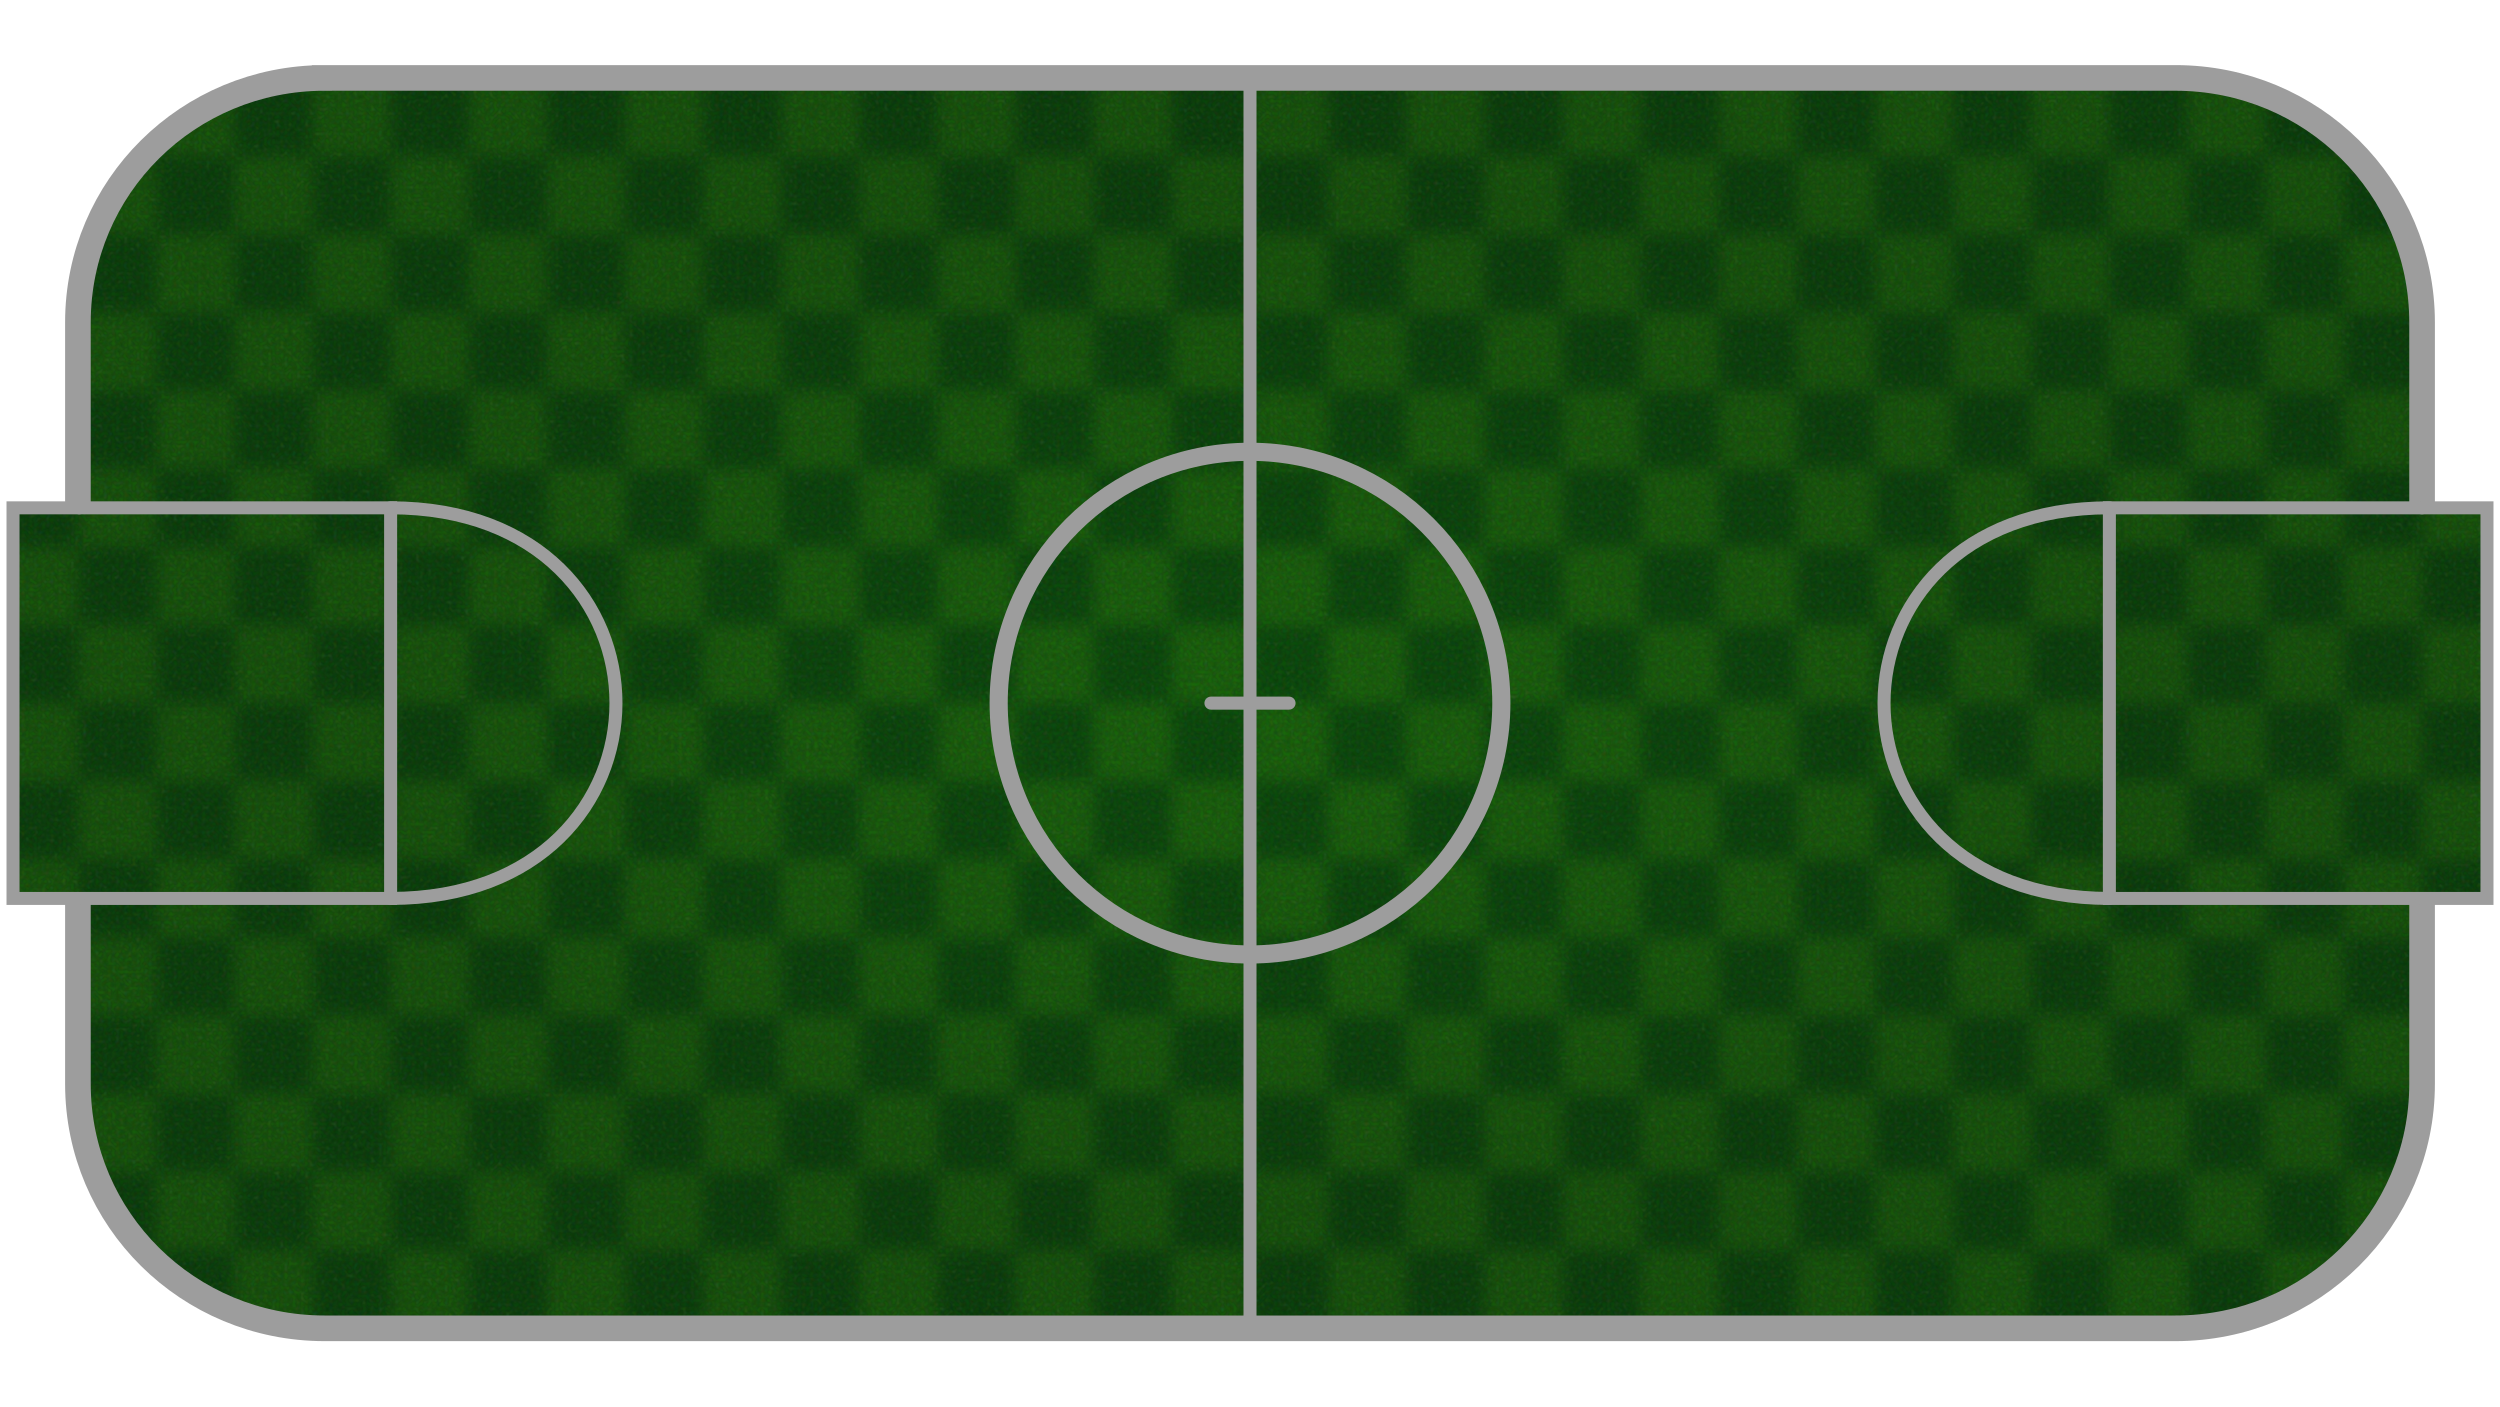
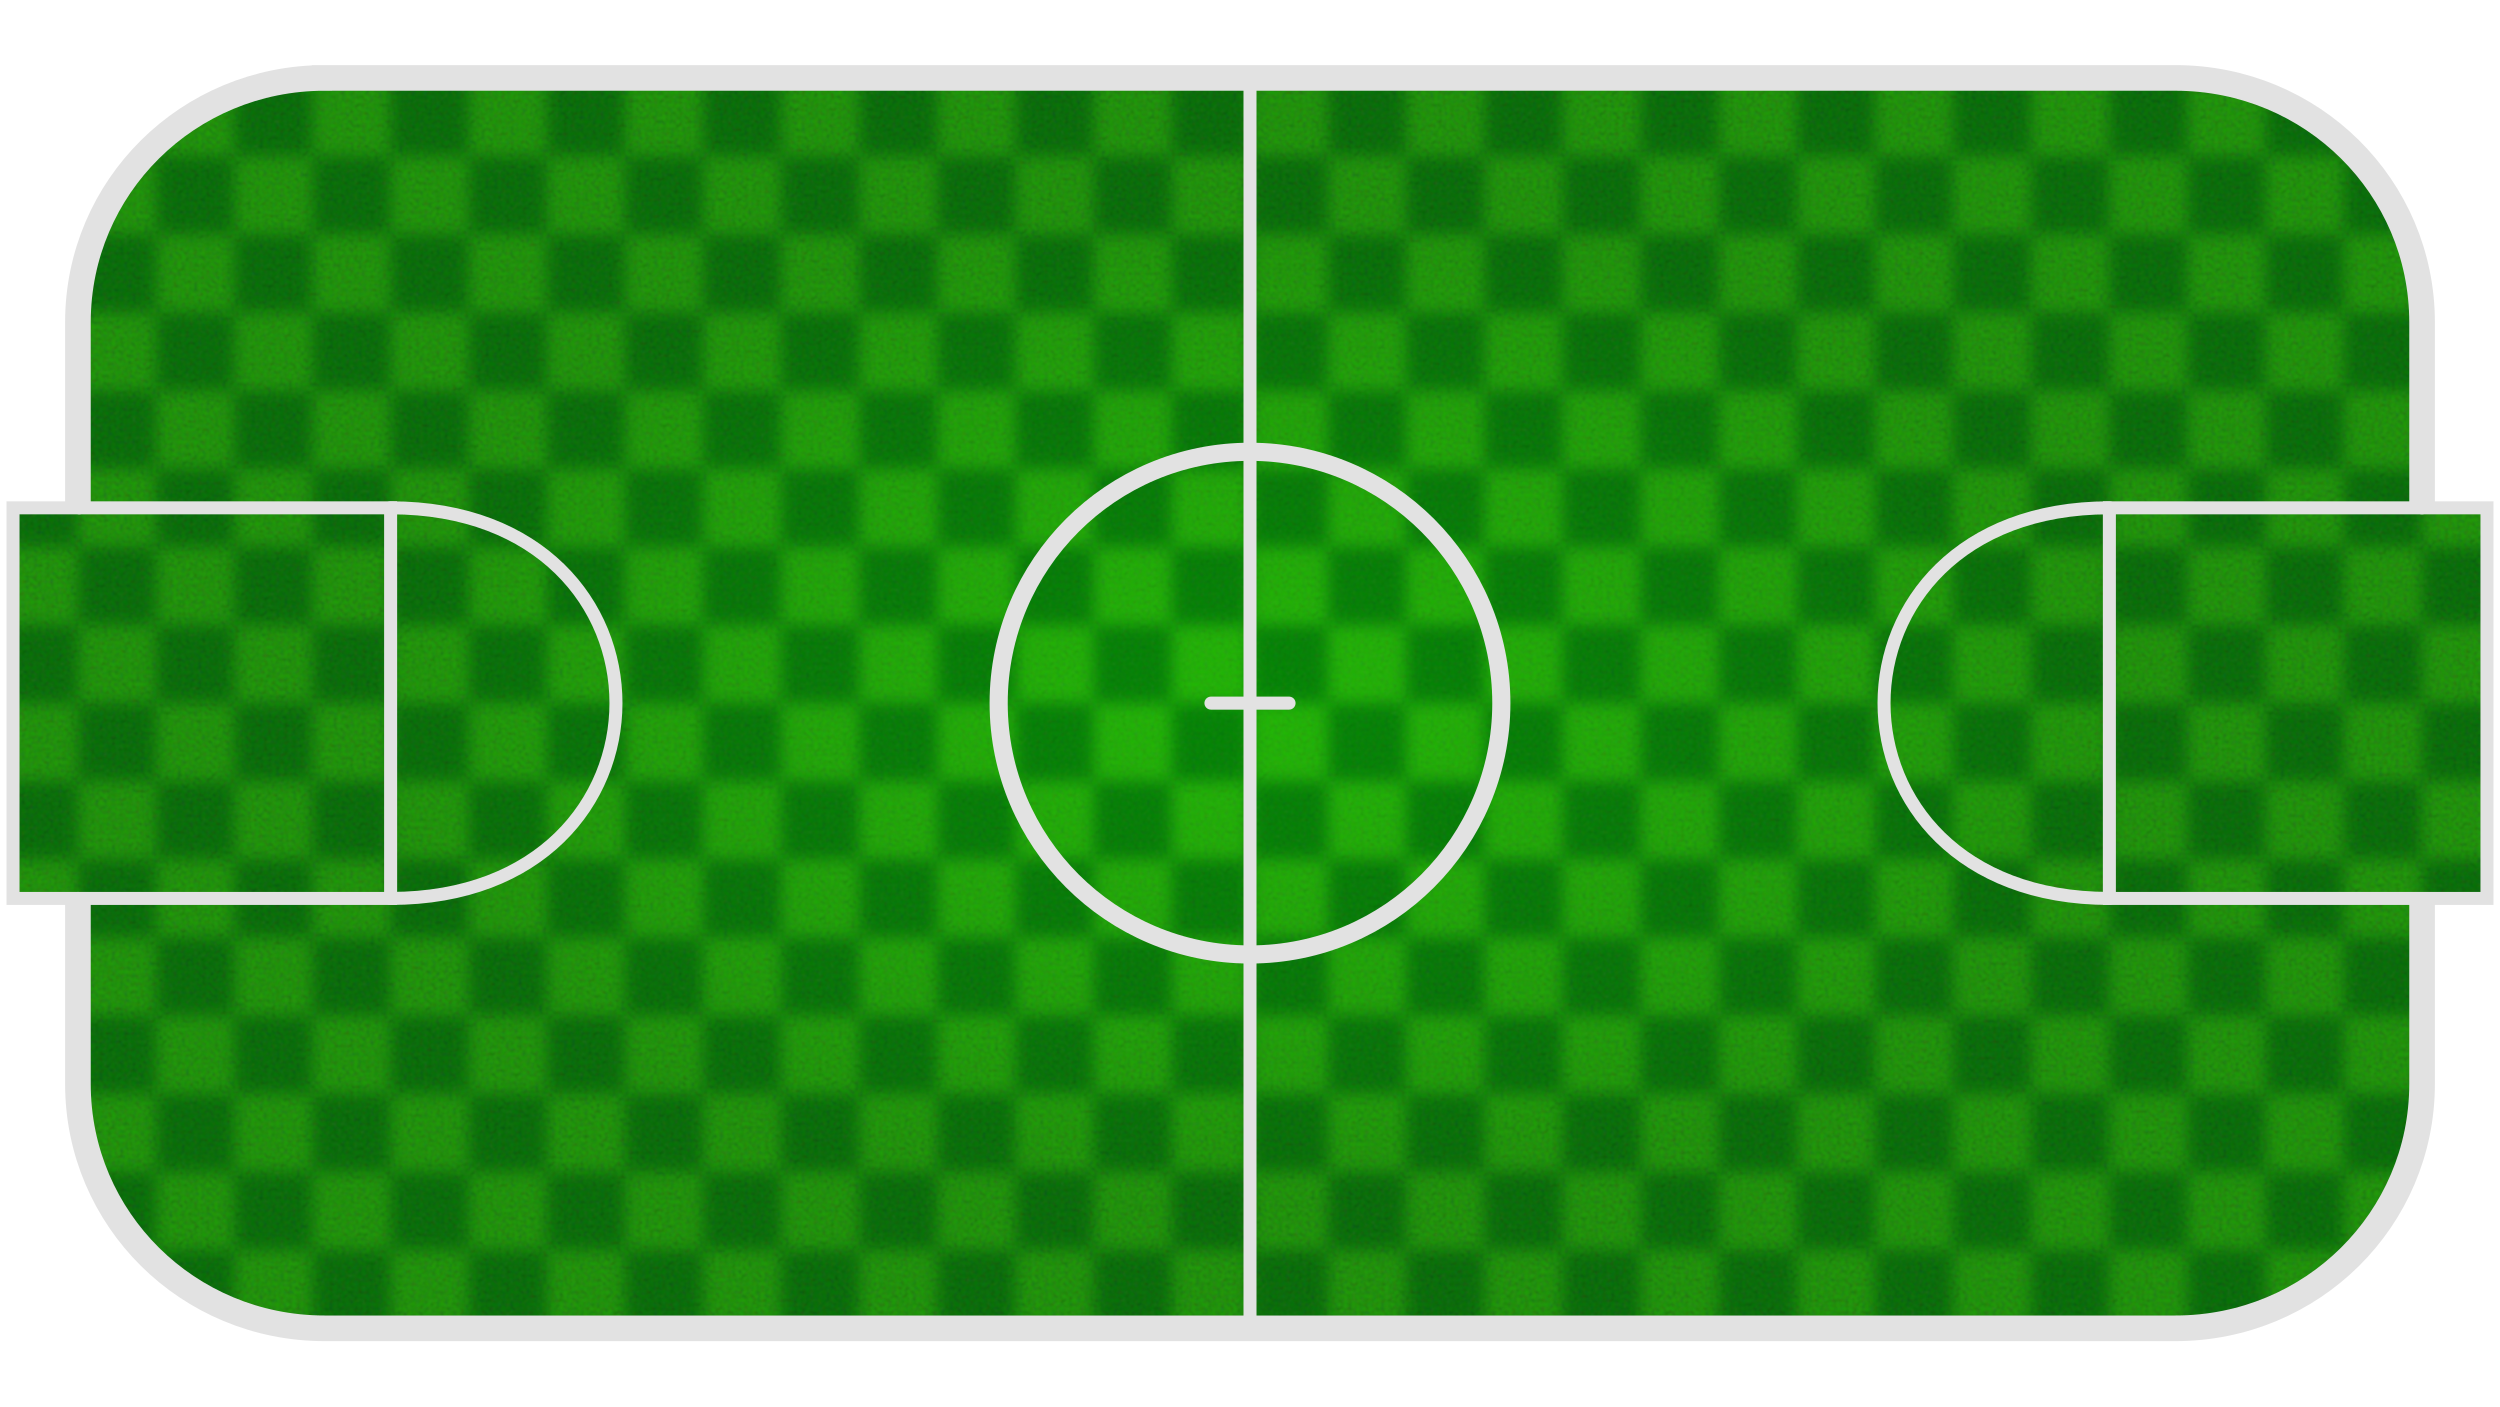
<svg xmlns="http://www.w3.org/2000/svg" xmlns:xlink="http://www.w3.org/1999/xlink" width="1920" height="1080" viewBox="0 0 1920 1080" version="1.1" id="svg1" xml:space="preserve">
  <style id="style4910">
.measure-arrow
{
}
.measure-label
{

}
.measure-line
{
}</style>
  <defs id="defs1">
    <clipPath clipPathUnits="userSpaceOnUse" id="clipPath4946">
      <rect style="fill:#000000;stroke:#000000;stroke-width:0;stroke-linejoin:bevel;paint-order:stroke markers fill;stop-color:#000000" id="rect5-4" width="20" height="200" x="530" y="595" />
    </clipPath>
    <clipPath clipPathUnits="userSpaceOnUse" id="clipPath55">
      <path id="path55" style="stroke-width:0.1;stroke-linecap:square;paint-order:markers fill stroke;stop-color:#000000" d="m 1736.615,-745.573 h 1589.476 v 72.467 H 1736.615 Z" />
    </clipPath>
    <clipPath clipPathUnits="userSpaceOnUse" id="clipPath54">
      <path id="path54" style="stroke-width:0.1;stroke-linecap:square;paint-order:markers fill stroke;stop-color:#000000" d="m 1691.199,-792.32 h 1634.892 v 92.828 H 1691.199 Z" />
    </clipPath>
    <clipPath clipPathUnits="userSpaceOnUse" id="clipPath5">
      <path id="path5" style="stroke-width:0.1;stroke-linecap:square;paint-order:markers fill stroke;stop-color:#000000" d="m 438.251,553.764 859.871,0 v 201.396 l -859.871,0 z" />
    </clipPath>
    <linearGradient id="linearGradient4927">
-       <stop style="stop-color:#151515;stop-opacity:0.629;" offset="0" id="stop4927" />
-       <stop style="stop-color:#151515;stop-opacity:0.689;" offset="0.7" id="stop4928" />
+       <stop style="stop-color:#151515;stop-opacity:0.244;" offset="0" id="stop4927" />
+       <stop style="stop-color:#151515;stop-opacity:0.415;" offset="0.7" id="stop4928" />
    </linearGradient>
    <pattern xlink:href="#Checkerboard" preserveAspectRatio="xMidYMid" id="pattern4905" patternTransform="scale(60)" x="0" y="0" />
    <pattern style="fill:#000000" patternUnits="userSpaceOnUse" width="2" height="2" patternTransform="translate(0,0) scale(10,10)" id="Checkerboard" preserveAspectRatio="xMidYMid">
      <rect style="stroke:none" x="0" y="0" width="1" height="1" id="rect209" />
      <rect style="stroke:none" x="1" y="1" width="1" height="1" id="rect211" />
    </pattern>
    <clipPath clipPathUnits="userSpaceOnUse" id="clipPath15">
      <rect style="fill:none;stroke:#000000;stroke-linecap:butt;stroke-linejoin:bevel;paint-order:stroke markers fill;stop-color:#000000" id="rect15-7" width="45.034" height="38.956" x="262.483" y="121.001" />
    </clipPath>
    <radialGradient xlink:href="#linearGradient4927" id="radialGradient4928" cx="960.098" cy="540.098" fx="960.098" fy="540.098" r="961.098" gradientTransform="matrix(0.9998977,0,0,0.5628975,0,235.98)" gradientUnits="userSpaceOnUse" />
    <filter style="color-interpolation-filters:sRGB" id="filter4928" x="-0.008" y="-0.014" width="1.016" height="1.029">
      <feGaussianBlur stdDeviation="6.075" id="feGaussianBlur4928" />
    </filter>
    <clipPath clipPathUnits="userSpaceOnUse" id="clipPath19">
      <path id="path20" style="display:none;opacity:1;fill:#000000;fill-opacity:1;stroke:none;stroke-width:10;stroke-linecap:round;stroke-linejoin:miter;stroke-miterlimit:4.2;stroke-dasharray:none;stroke-opacity:1;paint-order:stroke markers fill" d="M 43.465,390 V 690 H 75.611 V 390 Z m 1800.924,0 v 300 h 32.147 V 390 Z" />
      <path id="lpe_path-effect20" style="opacity:1;fill:#000000;fill-opacity:1;stroke:none;stroke-width:10;stroke-linecap:round;stroke-linejoin:miter;stroke-miterlimit:4.2;stroke-dasharray:none;stroke-opacity:1;paint-order:stroke markers fill" class="powerclip" d="M 45,45 H 1875 V 1035 H 45 Z M 43.465,390 V 690 H 75.611 V 390 Z m 1800.924,0 v 300 h 32.147 V 390 Z" />
    </clipPath>
    <clipPath clipPathUnits="userSpaceOnUse" id="clipPath22">
      <path id="path22" style="display:block;opacity:1;fill:#000000;fill-opacity:1;stroke:#000000;stroke-width:19.669;stroke-linecap:round;stroke-linejoin:miter;stroke-miterlimit:4.2;stroke-dasharray:none;stroke-opacity:1;paint-order:stroke markers fill" d="M 250.145,60.373 C 145.266,60.373 60.834,144.013 60.834,247.908 V 390 H 10 v 300 h 50.834 v 142.092 c 0,103.895 84.432,187.535 189.311,187.535 H 1669.855 c 104.878,0 189.31,-83.64 189.31,-187.535 V 690 H 1910 V 390 h -50.834 V 247.908 c 0,-103.895 -84.432,-187.535 -189.31,-187.535 z" />
    </clipPath>
    <filter style="color-interpolation-filters:sRGB;" id="filter2" x="0" y="0" width="1" height="1">
      <feTurbulence type="fractalNoise" numOctaves="1" baseFrequency="0.317" seed="422" result="result0" id="feTurbulence1" />
      <feColorMatrix result="result4" values="1 0 0 0 0 0 1 0 0 0 0 0 1 0 0 0 0 0 1 0" type="matrix" id="feColorMatrix1" />
      <feComposite in="SourceGraphic" in2="result4" operator="arithmetic" k1="1.25" k2="0.5" k3="0.5" result="result2" id="feComposite1" />
      <feBlend result="result5" mode="overlay" in="result2" in2="SourceGraphic" id="feBlend1" />
      <feComposite in="result5" in2="SourceGraphic" operator="in" result="result3" id="feComposite2" />
    </filter>
  </defs>
  <g id="layer1" style="display:inline">
    <g id="g9" clip-path="url(#clipPath22)">
      <rect style="display:inline;opacity:0.994;fill:#20c900;fill-opacity:1;fill-rule:nonzero;stroke:none;stroke-width:1.607;stroke-linecap:square;stroke-linejoin:round;paint-order:markers fill stroke" id="rect4873" width="1920" height="1080" x="-9.6866959e-14" y="-8.631984e-15" />
-       <rect style="display:inline;opacity:0.994;mix-blend-mode:overlay;fill:url(#pattern4905);fill-opacity:1;stroke:#0c8505;stroke-width:2;stroke-linecap:square;stroke-linejoin:round;paint-order:markers fill stroke;filter:url(#filter4928);stroke-opacity:1" id="rect1" width="1920" height="1080" x="0" y="0" ry="0" />
+       <rect style="display:inline;opacity:0.994;mix-blend-mode:overlay;fill:url(#pattern4905);fill-opacity:1;stroke:#0c8505;stroke-width:2;stroke-linecap:square;stroke-linejoin:round;stroke-opacity:1;paint-order:markers fill stroke;filter:url(#filter4928)" id="rect1" width="1920" height="1080" x="0" y="0" ry="0" />
      <rect style="display:inline;opacity:0.994;mix-blend-mode:normal;fill:url(#radialGradient4928);fill-opacity:1;stroke:none;stroke-width:2;stroke-linecap:square;stroke-linejoin:round;stroke-opacity:1;paint-order:markers fill stroke;filter:url(#filter2)" id="rect4919" width="1920" height="1080" x="0" y="0" />
    </g>
  </g>
-   <g id="layer3" style="display:inline">
-     <path style="display:inline;opacity:1;fill:none;fill-opacity:1;stroke:#9d9d9d;stroke-width:19.691;stroke-linecap:round;stroke-linejoin:miter;stroke-miterlimit:4.2;stroke-dasharray:none;stroke-opacity:1;paint-order:stroke markers fill" id="rect6" width="1800.309" height="960.309" x="59.845" y="59.845" ry="187.742" rx="189.519" clip-path="url(#clipPath19)" d="m 249.364,59.845 h 1421.271 c 104.994,0 189.519,83.733 189.519,187.742 v 584.825 c 0,104.009 -84.526,187.742 -189.519,187.742 H 249.364 c -104.994,0 -189.519,-83.733 -189.519,-187.742 V 247.588 c 0,-104.009 84.526,-187.742 189.519,-187.742 z" />
-     <g id="g17" style="display:inline">
-       <ellipse style="display:inline;opacity:1;fill:none;fill-opacity:1;stroke:#9d9d9d;stroke-width:13.935;stroke-linecap:round;stroke-linejoin:miter;stroke-miterlimit:4.2;stroke-dasharray:none;stroke-opacity:1;paint-order:stroke markers fill" id="path10" cx="960" cy="540" rx="193.032" ry="193.032" />
-       <path style="opacity:1;fill:none;fill-opacity:1;stroke:#9d9d9d;stroke-width:10;stroke-linecap:round;stroke-linejoin:miter;stroke-miterlimit:4.2;stroke-dasharray:none;stroke-opacity:1;paint-order:stroke markers fill" d="M 960,1019.627 V 60.373" id="path11" />
-       <path style="opacity:1;fill:none;fill-opacity:1;stroke:#9d9d9d;stroke-width:10;stroke-linecap:round;stroke-linejoin:miter;stroke-miterlimit:4.2;stroke-dasharray:none;stroke-opacity:1;paint-order:stroke markers fill" d="M 930,540 990,540" id="path12" />
-       <g id="g15">
-         <path style="opacity:1;fill:none;fill-opacity:1;stroke:#9d9d9d;stroke-width:10;stroke-linecap:round;stroke-linejoin:miter;stroke-miterlimit:4.2;stroke-dasharray:none;stroke-opacity:1;paint-order:stroke markers fill" d="M 60.835,390 H 300 V 690 H 59.845" id="path13" />
-         <path style="opacity:1;fill:none;fill-opacity:1;stroke:#9d9d9d;stroke-width:10;stroke-linecap:round;stroke-linejoin:miter;stroke-miterlimit:4.2;stroke-dasharray:none;stroke-opacity:1;paint-order:stroke markers fill" d="m 300,390 c 230.884,0 230.61,300 0,300" id="path14" />
+   <g id="layer3" style="display:inline;stroke:#e2e2e2;stroke-opacity:1">
+     <path style="display:inline;opacity:1;fill:none;fill-opacity:1;stroke:#e2e2e2;stroke-width:19.691;stroke-linecap:round;stroke-linejoin:miter;stroke-miterlimit:4.2;stroke-dasharray:none;stroke-opacity:1;paint-order:stroke markers fill" id="rect6" width="1800.309" height="960.309" x="59.845" y="59.845" ry="187.742" rx="189.519" clip-path="url(#clipPath19)" d="m 249.364,59.845 h 1421.271 c 104.994,0 189.519,83.733 189.519,187.742 v 584.825 c 0,104.009 -84.526,187.742 -189.519,187.742 H 249.364 c -104.994,0 -189.519,-83.733 -189.519,-187.742 V 247.588 c 0,-104.009 84.526,-187.742 189.519,-187.742 z" />
+     <g id="g17" style="display:inline;stroke:#e2e2e2;stroke-opacity:1">
+       <ellipse style="display:inline;opacity:1;fill:none;fill-opacity:1;stroke:#e2e2e2;stroke-width:13.935;stroke-linecap:round;stroke-linejoin:miter;stroke-miterlimit:4.2;stroke-dasharray:none;stroke-opacity:1;paint-order:stroke markers fill" id="path10" cx="960" cy="540" rx="193.032" ry="193.032" />
+       <path style="opacity:1;fill:none;fill-opacity:1;stroke:#e2e2e2;stroke-width:10;stroke-linecap:round;stroke-linejoin:miter;stroke-miterlimit:4.2;stroke-dasharray:none;stroke-opacity:1;paint-order:stroke markers fill" d="M 960,1019.627 V 60.373" id="path11" />
+       <path style="opacity:1;fill:none;fill-opacity:1;stroke:#e2e2e2;stroke-width:10;stroke-linecap:round;stroke-linejoin:miter;stroke-miterlimit:4.2;stroke-dasharray:none;stroke-opacity:1;paint-order:stroke markers fill" d="M 930,540 990,540" id="path12" />
+       <g id="g15" style="stroke:#e2e2e2;stroke-opacity:1">
+         <path style="opacity:1;fill:none;fill-opacity:1;stroke:#e2e2e2;stroke-width:10;stroke-linecap:round;stroke-linejoin:miter;stroke-miterlimit:4.2;stroke-dasharray:none;stroke-opacity:1;paint-order:stroke markers fill" d="M 60.835,390 H 300 V 690 H 59.845" id="path13" />
+         <path style="opacity:1;fill:none;fill-opacity:1;stroke:#e2e2e2;stroke-width:10;stroke-linecap:round;stroke-linejoin:miter;stroke-miterlimit:4.2;stroke-dasharray:none;stroke-opacity:1;paint-order:stroke markers fill" d="m 300,390 c 230.884,0 230.61,300 0,300" id="path14" />
      </g>
-       <g id="g16" transform="rotate(180,960.0002,540)">
-         <path style="opacity:1;fill:none;fill-opacity:1;stroke:#9d9d9d;stroke-width:10;stroke-linecap:round;stroke-linejoin:miter;stroke-miterlimit:4.2;stroke-dasharray:none;stroke-opacity:1;paint-order:stroke markers fill" d="M 60.835,390 H 300 V 690 H 59.845" id="path15" />
-         <path style="opacity:1;fill:none;fill-opacity:1;stroke:#9d9d9d;stroke-width:10;stroke-linecap:round;stroke-linejoin:miter;stroke-miterlimit:4.2;stroke-dasharray:none;stroke-opacity:1;paint-order:stroke markers fill" d="m 300,390 c 230.884,0 230.61,300 0,300" id="path16" />
+       <g id="g16" transform="rotate(180,960.0002,540)" style="stroke:#e2e2e2;stroke-opacity:1">
+         <path style="opacity:1;fill:none;fill-opacity:1;stroke:#e2e2e2;stroke-width:10;stroke-linecap:round;stroke-linejoin:miter;stroke-miterlimit:4.2;stroke-dasharray:none;stroke-opacity:1;paint-order:stroke markers fill" d="M 60.835,390 H 300 V 690 H 59.845" id="path15" />
+         <path style="opacity:1;fill:none;fill-opacity:1;stroke:#e2e2e2;stroke-width:10;stroke-linecap:round;stroke-linejoin:miter;stroke-miterlimit:4.2;stroke-dasharray:none;stroke-opacity:1;paint-order:stroke markers fill" d="m 300,390 c 230.884,0 230.61,300 0,300" id="path16" />
      </g>
    </g>
-     <path style="opacity:1;fill:none;fill-opacity:1;stroke:#9d9d9d;stroke-width:10;stroke-linecap:round;stroke-linejoin:miter;stroke-miterlimit:4.2;stroke-dasharray:none;stroke-opacity:1;paint-order:stroke markers fill" d="M 60.835,390 H 10 v 300 h 50" id="path17" />
-     <path style="display:inline;opacity:1;fill:none;fill-opacity:1;stroke:#9d9d9d;stroke-width:10;stroke-linecap:round;stroke-linejoin:miter;stroke-miterlimit:4.2;stroke-dasharray:none;stroke-opacity:1;paint-order:stroke markers fill" d="m 1860,690 h 50 V 390 h -50" id="path19" />
+     <path style="opacity:1;fill:none;fill-opacity:1;stroke:#e2e2e2;stroke-width:10;stroke-linecap:round;stroke-linejoin:miter;stroke-miterlimit:4.2;stroke-dasharray:none;stroke-opacity:1;paint-order:stroke markers fill" d="M 60.835,390 H 10 v 300 h 50" id="path17" />
+     <path style="display:inline;opacity:1;fill:none;fill-opacity:1;stroke:#e2e2e2;stroke-width:10;stroke-linecap:round;stroke-linejoin:miter;stroke-miterlimit:4.2;stroke-dasharray:none;stroke-opacity:1;paint-order:stroke markers fill" d="m 1860,690 h 50 V 390 h -50" id="path19" />
  </g>
</svg>
